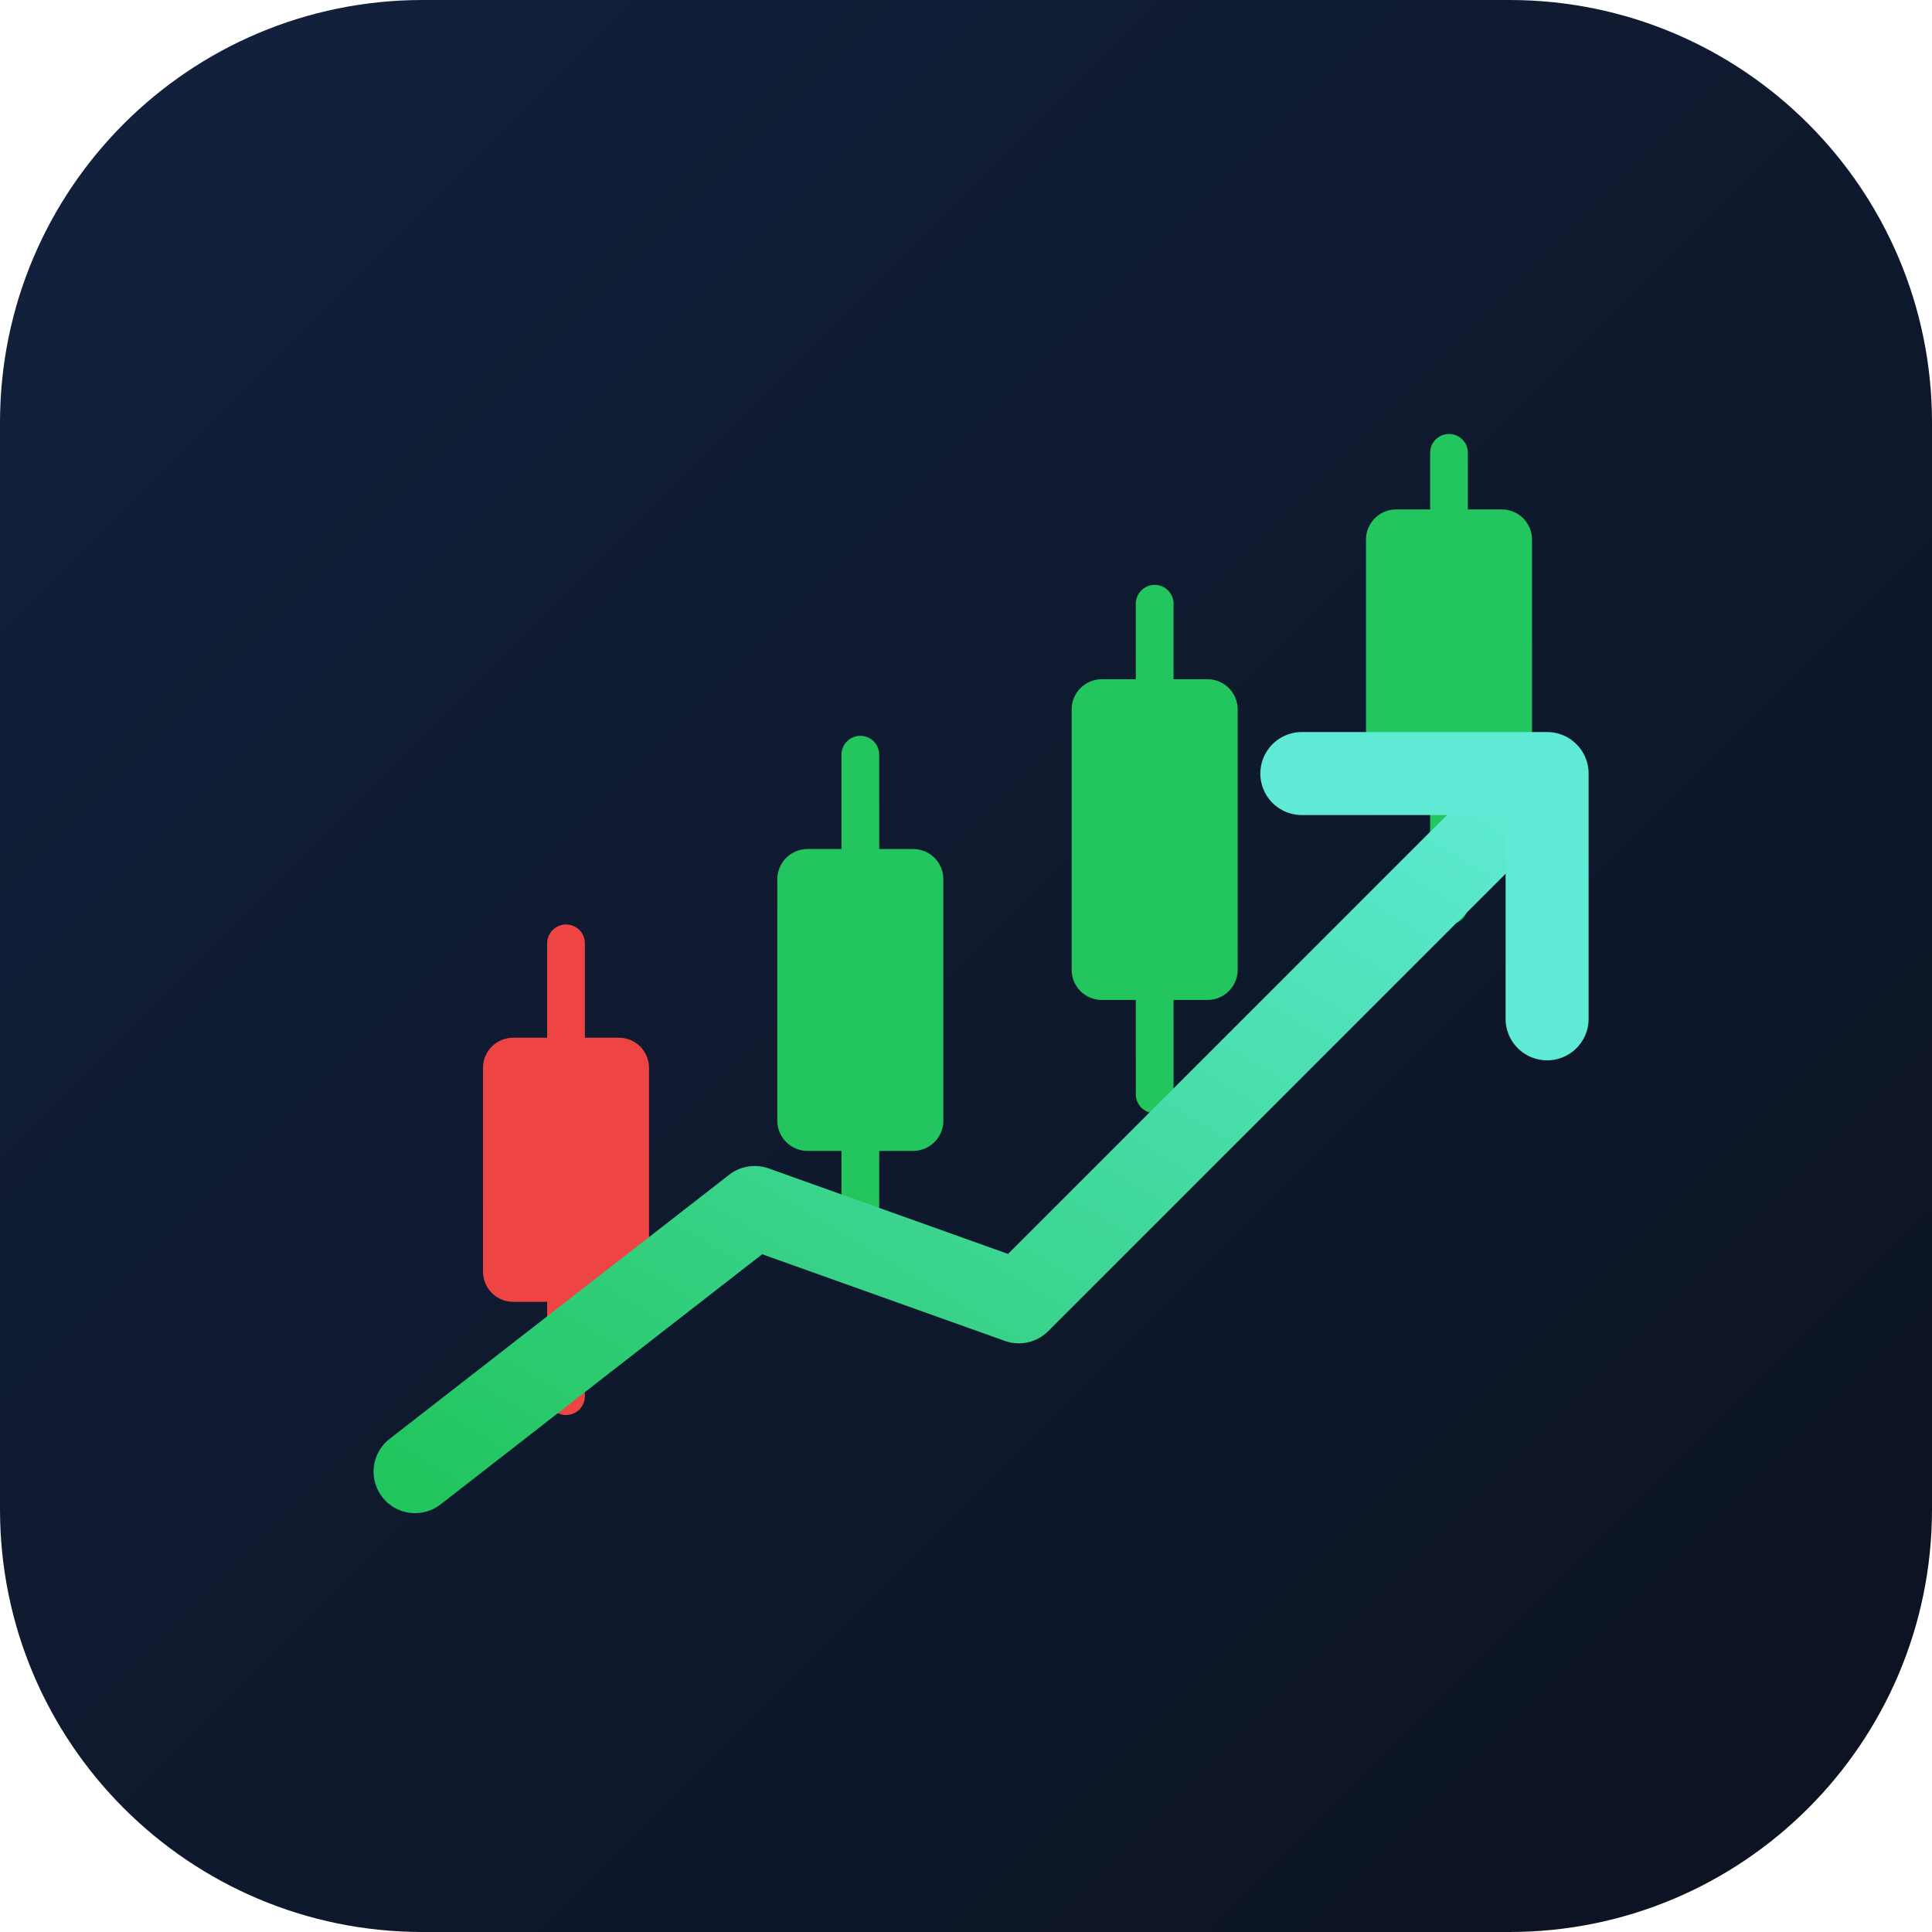
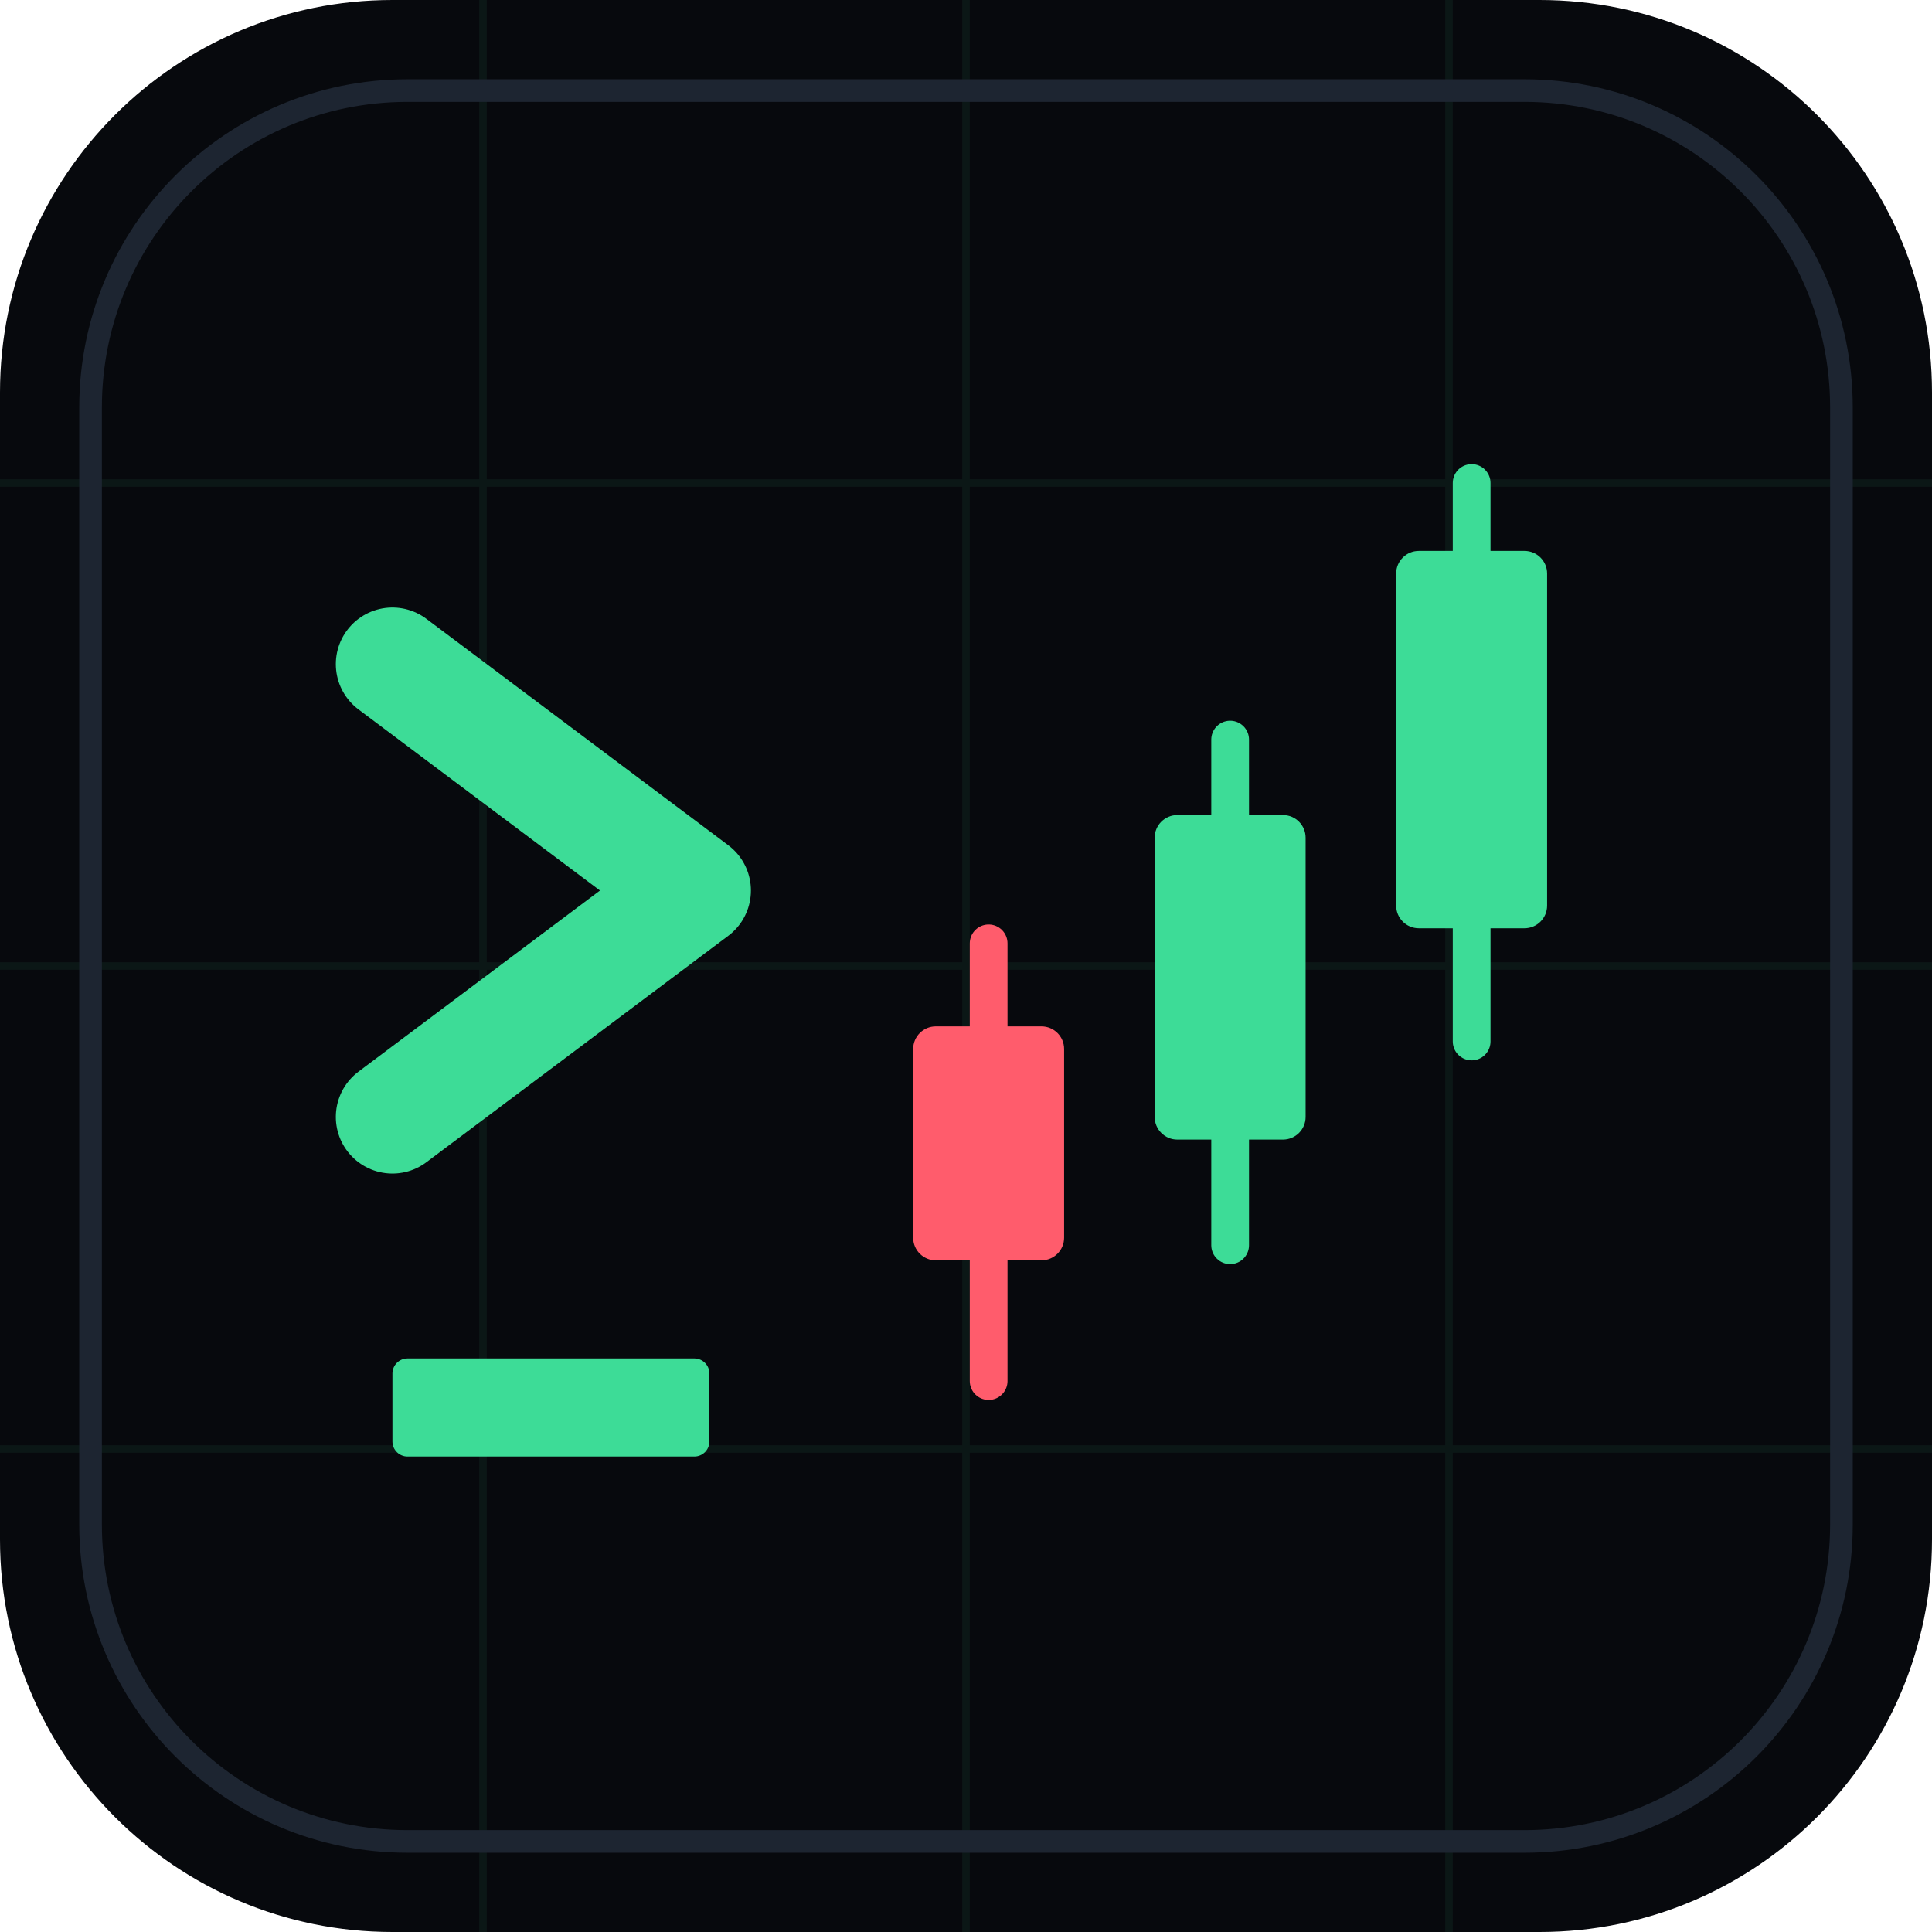
<svg xmlns="http://www.w3.org/2000/svg" viewBox="0 0 512 512">
-   <defs>
-     <linearGradient id="bg" x1="0" y1="0" x2="1" y2="1">
-       <stop offset="0" stop-color="#13213d" />
-       <stop offset="1" stop-color="#0b1220" />
-     </linearGradient>
-     <linearGradient id="ln" x1="0" y1="1" x2="1" y2="0">
-       <stop offset="0" stop-color="#22c55e" />
-       <stop offset="1" stop-color="#5eead4" />
-     </linearGradient>
-   </defs>
-   <rect width="512" height="512" rx="112" fill="url(#bg)" />
+   <rect width="512" height="512" rx="104" fill="#07090d" />
+   <g stroke="#3ddc97" stroke-opacity=".07" stroke-width="2">
+     <path d="M0 128H512M0 256H512M0 384H512M128 0V512M256 0V512M384 0V512" />
+   </g>
+   <rect x="24" y="24" width="464" height="464" rx="84" fill="none" stroke="#1d2531" stroke-width="6" />
+   <path d="M104 176 L184 236 L104 296" fill="none" stroke="#3ddc97" stroke-width="30" stroke-linecap="round" stroke-linejoin="round" />
  <g stroke-linecap="round">
-     <line x1="150" y1="250" x2="150" y2="370" stroke="#ef4444" stroke-width="10" />
-     <rect x="128" y="275" width="44" height="70" rx="8" fill="#ef4444" />
-     <line x1="228" y1="200" x2="228" y2="330" stroke="#22c55e" stroke-width="10" />
-     <rect x="206" y="225" width="44" height="80" rx="8" fill="#22c55e" />
-     <line x1="306" y1="160" x2="306" y2="290" stroke="#22c55e" stroke-width="10" />
-     <rect x="284" y="180" width="44" height="85" rx="8" fill="#22c55e" />
-     <line x1="384" y1="120" x2="384" y2="240" stroke="#22c55e" stroke-width="10" />
-     <rect x="362" y="135" width="44" height="80" rx="8" fill="#22c55e" />
+     <line x1="262" y1="250" x2="262" y2="366" stroke="#ff5c6c" stroke-width="10" />
+     <rect x="242" y="272" width="40" height="62" rx="6" fill="#ff5c6c" />
+     <line x1="326" y1="196" x2="326" y2="330" stroke="#3ddc97" stroke-width="10" />
+     <rect x="306" y="216" width="40" height="86" rx="6" fill="#3ddc97" />
+     <line x1="390" y1="128" x2="390" y2="276" stroke="#3ddc97" stroke-width="10" />
+     <rect x="370" y="146" width="40" height="100" rx="6" fill="#3ddc97" />
  </g>
-   <path d="M110 390 L200 320 L270 345 L400 215" fill="none" stroke="url(#ln)" stroke-width="22" stroke-linecap="round" stroke-linejoin="round" />
-   <path d="M345 205 L410 205 L410 270" fill="none" stroke="#5eead4" stroke-width="22" stroke-linecap="round" stroke-linejoin="round" />
+   <rect x="104" y="360" width="84" height="26" rx="4" fill="#3ddc97" />
</svg>
